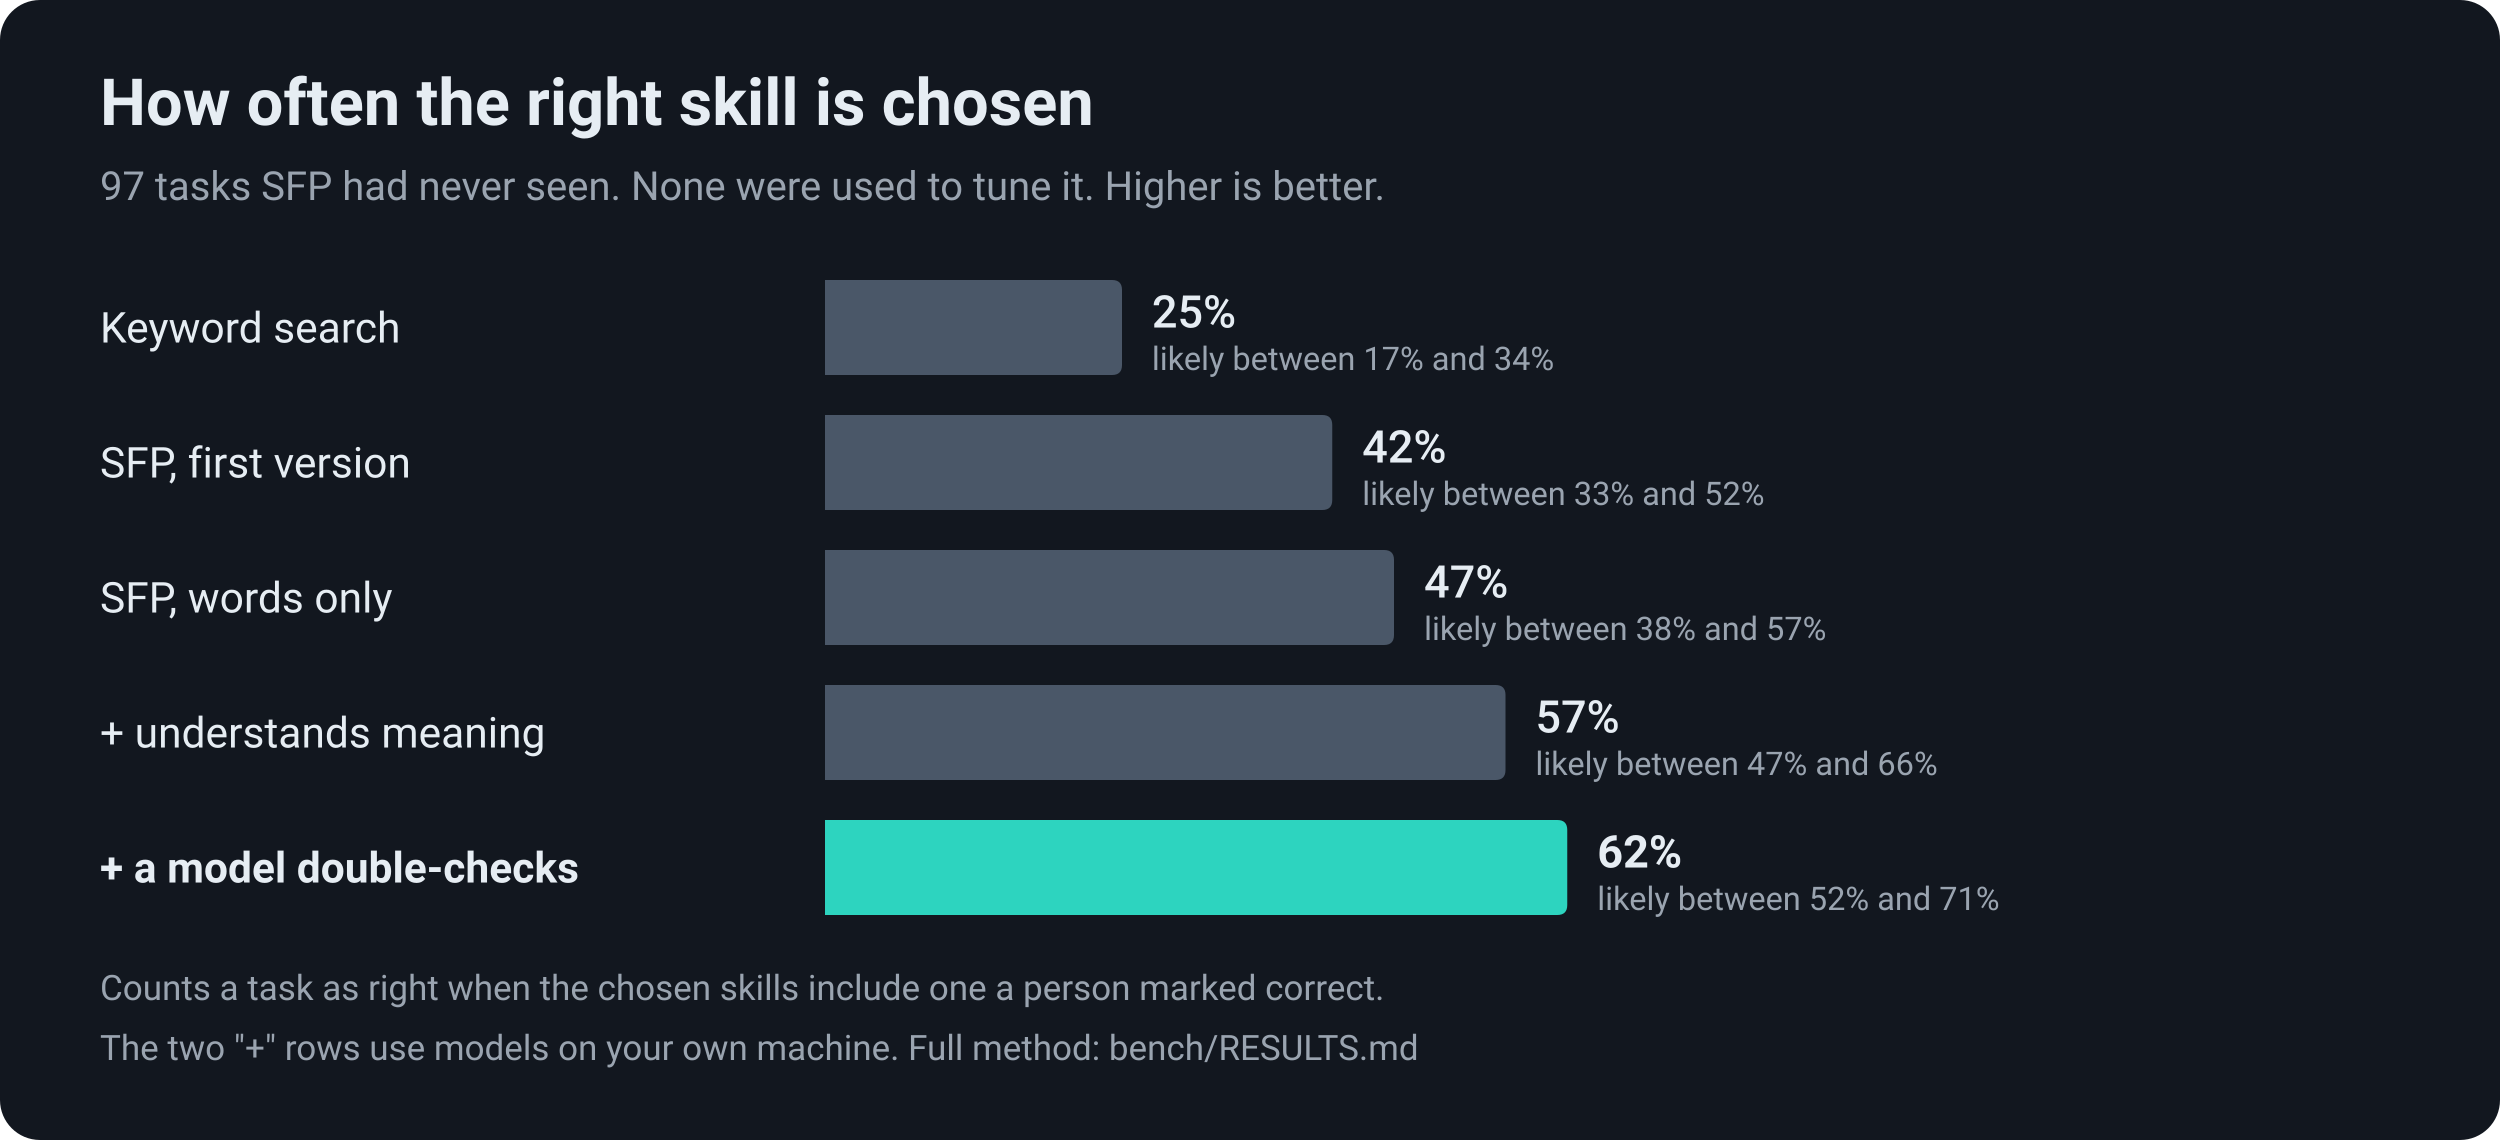
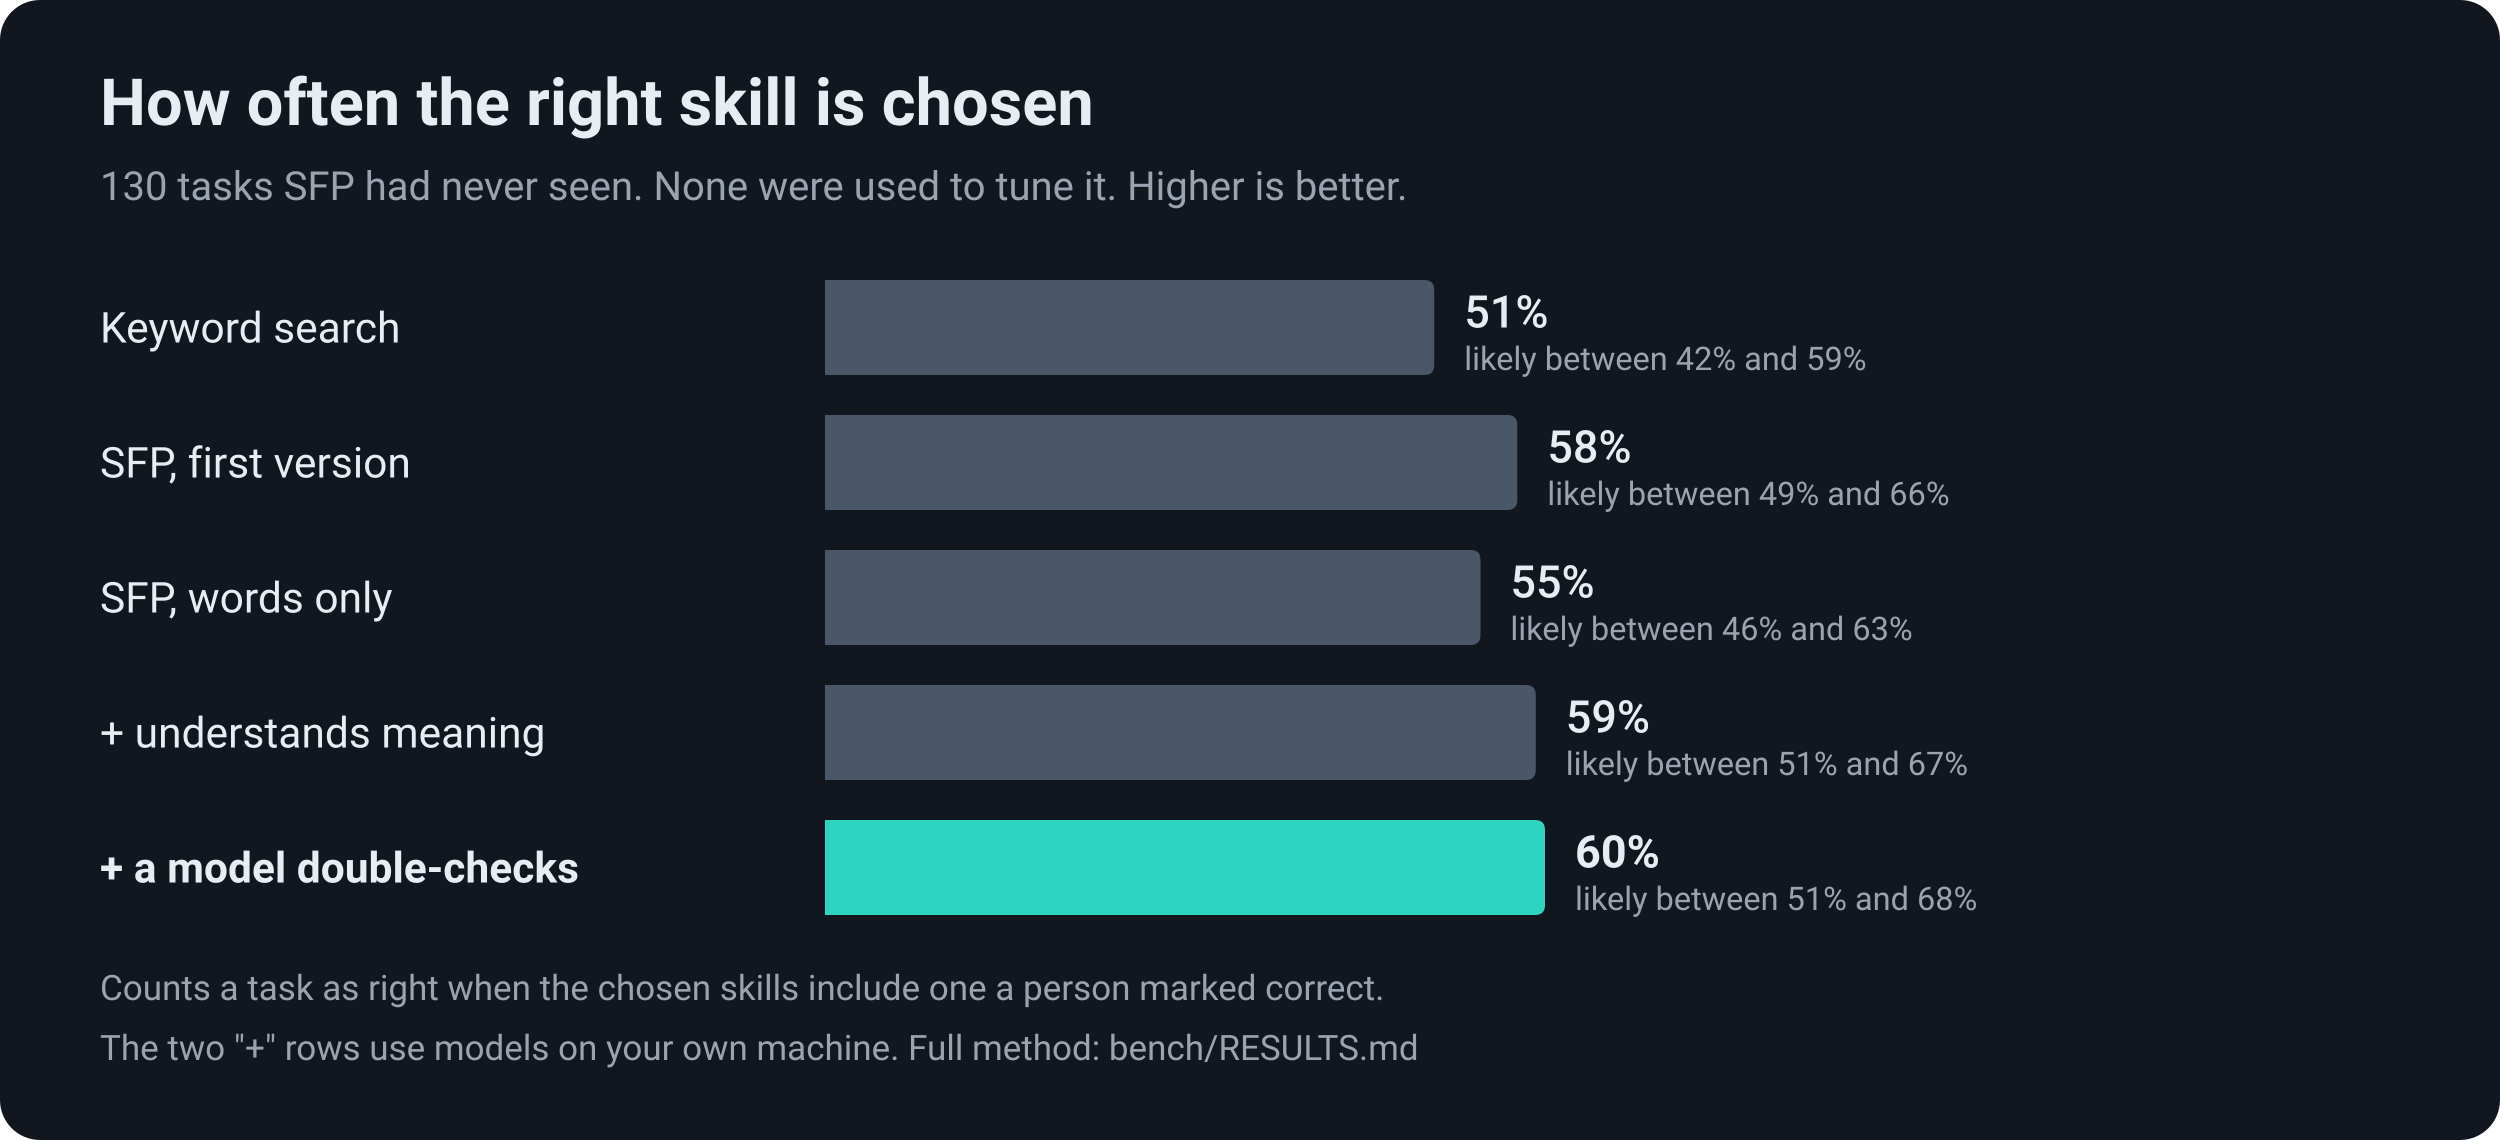
<svg xmlns="http://www.w3.org/2000/svg" width="1000" height="456" viewBox="0 0 1000 456" role="img" aria-labelledby="t d">
  <rect width="1000" height="456" rx="16" fill="#12171f" />
  <text x="40" y="50" font-family="ui-sans-serif, system-ui, -apple-system, 'Segoe UI', Roboto, 'Helvetica Neue', Arial, sans-serif" font-size="26" font-weight="700" fill="#e6edf3" text-anchor="start">How often the right skill is chosen</text>
-   <text x="40" y="80" font-family="ui-sans-serif, system-ui, -apple-system, 'Segoe UI', Roboto, 'Helvetica Neue', Arial, sans-serif" font-size="16" font-weight="400" fill="#9aa4b0" text-anchor="start">97 tasks SFP had never seen. None were used to tune it. Higher is better.</text>
+   <text x="40" y="80" font-family="ui-sans-serif, system-ui, -apple-system, 'Segoe UI', Roboto, 'Helvetica Neue', Arial, sans-serif" font-size="16" font-weight="400" fill="#9aa4b0" text-anchor="start">130 tasks SFP had never seen. None were used to tune it. Higher is better.</text>
  <text x="40" y="137.0" font-family="ui-sans-serif, system-ui, -apple-system, 'Segoe UI', Roboto, 'Helvetica Neue', Arial, sans-serif" font-size="17" font-weight="400" fill="#e6edf3" text-anchor="start">Keyword search</text>
-   <path d="M330.0 112.0 H444.8 Q448.8 112.0 448.8 116.0 V146.0 Q448.8 150.0 444.8 150.0 H330.0 Z" fill="#4a5768" />
-   <text x="460.754" y="131.0" font-family="ui-sans-serif, system-ui, -apple-system, 'Segoe UI', Roboto, 'Helvetica Neue', Arial, sans-serif" font-size="18" font-weight="500" fill="#e6edf3" text-anchor="start">25%</text>
-   <text x="460.754" y="148.0" font-family="ui-sans-serif, system-ui, -apple-system, 'Segoe UI', Roboto, 'Helvetica Neue', Arial, sans-serif" font-size="13" font-weight="400" fill="#9aa4b0" text-anchor="start">likely between 17% and 34%</text>
+   <path d="M330.0 112.0 H569.7 Q573.7 112.0 573.7 116.0 V146.0 Q573.7 150.0 569.7 150.0 H330.0 Z" fill="#4a5768" />
+   <text x="585.692" y="131.0" font-family="ui-sans-serif, system-ui, -apple-system, 'Segoe UI', Roboto, 'Helvetica Neue', Arial, sans-serif" font-size="18" font-weight="500" fill="#e6edf3" text-anchor="start">51%</text>
+   <text x="585.692" y="148.0" font-family="ui-sans-serif, system-ui, -apple-system, 'Segoe UI', Roboto, 'Helvetica Neue', Arial, sans-serif" font-size="13" font-weight="400" fill="#9aa4b0" text-anchor="start">likely between 42% and 59%</text>
  <text x="40" y="191.0" font-family="ui-sans-serif, system-ui, -apple-system, 'Segoe UI', Roboto, 'Helvetica Neue', Arial, sans-serif" font-size="17" font-weight="400" fill="#e6edf3" text-anchor="start">SFP, first version</text>
-   <path d="M330.0 166.0 H528.9 Q532.9 166.0 532.9 170.0 V200.0 Q532.9 204.0 528.9 204.0 H330.0 Z" fill="#4a5768" />
-   <text x="544.898" y="185.0" font-family="ui-sans-serif, system-ui, -apple-system, 'Segoe UI', Roboto, 'Helvetica Neue', Arial, sans-serif" font-size="18" font-weight="500" fill="#e6edf3" text-anchor="start">42%</text>
-   <text x="544.898" y="202.0" font-family="ui-sans-serif, system-ui, -apple-system, 'Segoe UI', Roboto, 'Helvetica Neue', Arial, sans-serif" font-size="13" font-weight="400" fill="#9aa4b0" text-anchor="start">likely between 33% and 52%</text>
+   <path d="M330.0 166.0 H602.9 Q606.9 166.0 606.9 170.0 V200.0 Q606.9 204.0 602.9 204.0 H330.0 Z" fill="#4a5768" />
+   <text x="618.927" y="185.0" font-family="ui-sans-serif, system-ui, -apple-system, 'Segoe UI', Roboto, 'Helvetica Neue', Arial, sans-serif" font-size="18" font-weight="500" fill="#e6edf3" text-anchor="start">58%</text>
+   <text x="618.927" y="202.0" font-family="ui-sans-serif, system-ui, -apple-system, 'Segoe UI', Roboto, 'Helvetica Neue', Arial, sans-serif" font-size="13" font-weight="400" fill="#9aa4b0" text-anchor="start">likely between 49% and 66%</text>
  <text x="40" y="245.0" font-family="ui-sans-serif, system-ui, -apple-system, 'Segoe UI', Roboto, 'Helvetica Neue', Arial, sans-serif" font-size="17" font-weight="400" fill="#e6edf3" text-anchor="start">SFP, words only</text>
-   <path d="M330.0 220.0 H553.6 Q557.6 220.0 557.6 224.0 V254.0 Q557.6 258.0 553.6 258.0 H330.0 Z" fill="#4a5768" />
-   <text x="569.637" y="239.0" font-family="ui-sans-serif, system-ui, -apple-system, 'Segoe UI', Roboto, 'Helvetica Neue', Arial, sans-serif" font-size="18" font-weight="500" fill="#e6edf3" text-anchor="start">47%</text>
-   <text x="569.637" y="256.0" font-family="ui-sans-serif, system-ui, -apple-system, 'Segoe UI', Roboto, 'Helvetica Neue', Arial, sans-serif" font-size="13" font-weight="400" fill="#9aa4b0" text-anchor="start">likely between 38% and 57%</text>
+   <path d="M330.0 220.0 H588.2 Q592.2 220.0 592.2 224.0 V254.0 Q592.2 258.0 588.2 258.0 H330.0 Z" fill="#4a5768" />
+   <text x="604.15" y="239.0" font-family="ui-sans-serif, system-ui, -apple-system, 'Segoe UI', Roboto, 'Helvetica Neue', Arial, sans-serif" font-size="18" font-weight="500" fill="#e6edf3" text-anchor="start">55%</text>
+   <text x="604.15" y="256.0" font-family="ui-sans-serif, system-ui, -apple-system, 'Segoe UI', Roboto, 'Helvetica Neue', Arial, sans-serif" font-size="13" font-weight="400" fill="#9aa4b0" text-anchor="start">likely between 46% and 63%</text>
  <text x="40" y="299.0" font-family="ui-sans-serif, system-ui, -apple-system, 'Segoe UI', Roboto, 'Helvetica Neue', Arial, sans-serif" font-size="17" font-weight="400" fill="#e6edf3" text-anchor="start">+ understands meaning</text>
-   <path d="M330.0 274.0 H598.2 Q602.2 274.0 602.2 278.0 V308.0 Q602.2 312.0 598.2 312.0 H330.0 Z" fill="#4a5768" />
-   <text x="614.166" y="293.0" font-family="ui-sans-serif, system-ui, -apple-system, 'Segoe UI', Roboto, 'Helvetica Neue', Arial, sans-serif" font-size="18" font-weight="500" fill="#e6edf3" text-anchor="start">57%</text>
-   <text x="614.166" y="310.0" font-family="ui-sans-serif, system-ui, -apple-system, 'Segoe UI', Roboto, 'Helvetica Neue', Arial, sans-serif" font-size="13" font-weight="400" fill="#9aa4b0" text-anchor="start">likely between 47% and 66%</text>
+   <path d="M330.0 274.0 H610.3 Q614.3 274.0 614.3 278.0 V308.0 Q614.3 312.0 610.3 312.0 H330.0 Z" fill="#4a5768" />
+   <text x="626.3" y="293.0" font-family="ui-sans-serif, system-ui, -apple-system, 'Segoe UI', Roboto, 'Helvetica Neue', Arial, sans-serif" font-size="18" font-weight="500" fill="#e6edf3" text-anchor="start">59%</text>
+   <text x="626.3" y="310.0" font-family="ui-sans-serif, system-ui, -apple-system, 'Segoe UI', Roboto, 'Helvetica Neue', Arial, sans-serif" font-size="13" font-weight="400" fill="#9aa4b0" text-anchor="start">likely between 51% and 67%</text>
  <text x="40" y="353.0" font-family="ui-sans-serif, system-ui, -apple-system, 'Segoe UI', Roboto, 'Helvetica Neue', Arial, sans-serif" font-size="17" font-weight="700" fill="#e6edf3" text-anchor="start">+ a model double-checks</text>
-   <path d="M330.0 328.0 H622.9 Q626.9 328.0 626.9 332.0 V362.0 Q626.9 366.0 622.9 366.0 H330.0 Z" fill="#2dd4bf" />
-   <text x="638.911" y="347.0" font-family="ui-sans-serif, system-ui, -apple-system, 'Segoe UI', Roboto, 'Helvetica Neue', Arial, sans-serif" font-size="18" font-weight="700" fill="#e6edf3" text-anchor="start">62%</text>
-   <text x="638.911" y="364.0" font-family="ui-sans-serif, system-ui, -apple-system, 'Segoe UI', Roboto, 'Helvetica Neue', Arial, sans-serif" font-size="13" font-weight="400" fill="#9aa4b0" text-anchor="start">likely between 52% and 71%</text>
+   <path d="M330.0 328.0 H614.0 Q618.0 328.0 618.0 332.0 V362.0 Q618.0 366.0 614.0 366.0 H330.0 Z" fill="#2dd4bf" />
+   <text x="630.007" y="347.0" font-family="ui-sans-serif, system-ui, -apple-system, 'Segoe UI', Roboto, 'Helvetica Neue', Arial, sans-serif" font-size="18" font-weight="700" fill="#e6edf3" text-anchor="start">60%</text>
+   <text x="630.007" y="364.0" font-family="ui-sans-serif, system-ui, -apple-system, 'Segoe UI', Roboto, 'Helvetica Neue', Arial, sans-serif" font-size="13" font-weight="400" fill="#9aa4b0" text-anchor="start">likely between 51% and 68%</text>
  <text x="40" y="400" font-family="ui-sans-serif, system-ui, -apple-system, 'Segoe UI', Roboto, 'Helvetica Neue', Arial, sans-serif" font-size="14" font-weight="400" fill="#9aa4b0" text-anchor="start">Counts a task as right when the chosen skills include one a person marked correct.</text>
  <text x="40" y="424" font-family="ui-sans-serif, system-ui, -apple-system, 'Segoe UI', Roboto, 'Helvetica Neue', Arial, sans-serif" font-size="14" font-weight="400" fill="#9aa4b0" text-anchor="start">The two "+" rows use models on your own machine. Full method: bench/RESULTS.md</text>
</svg>
